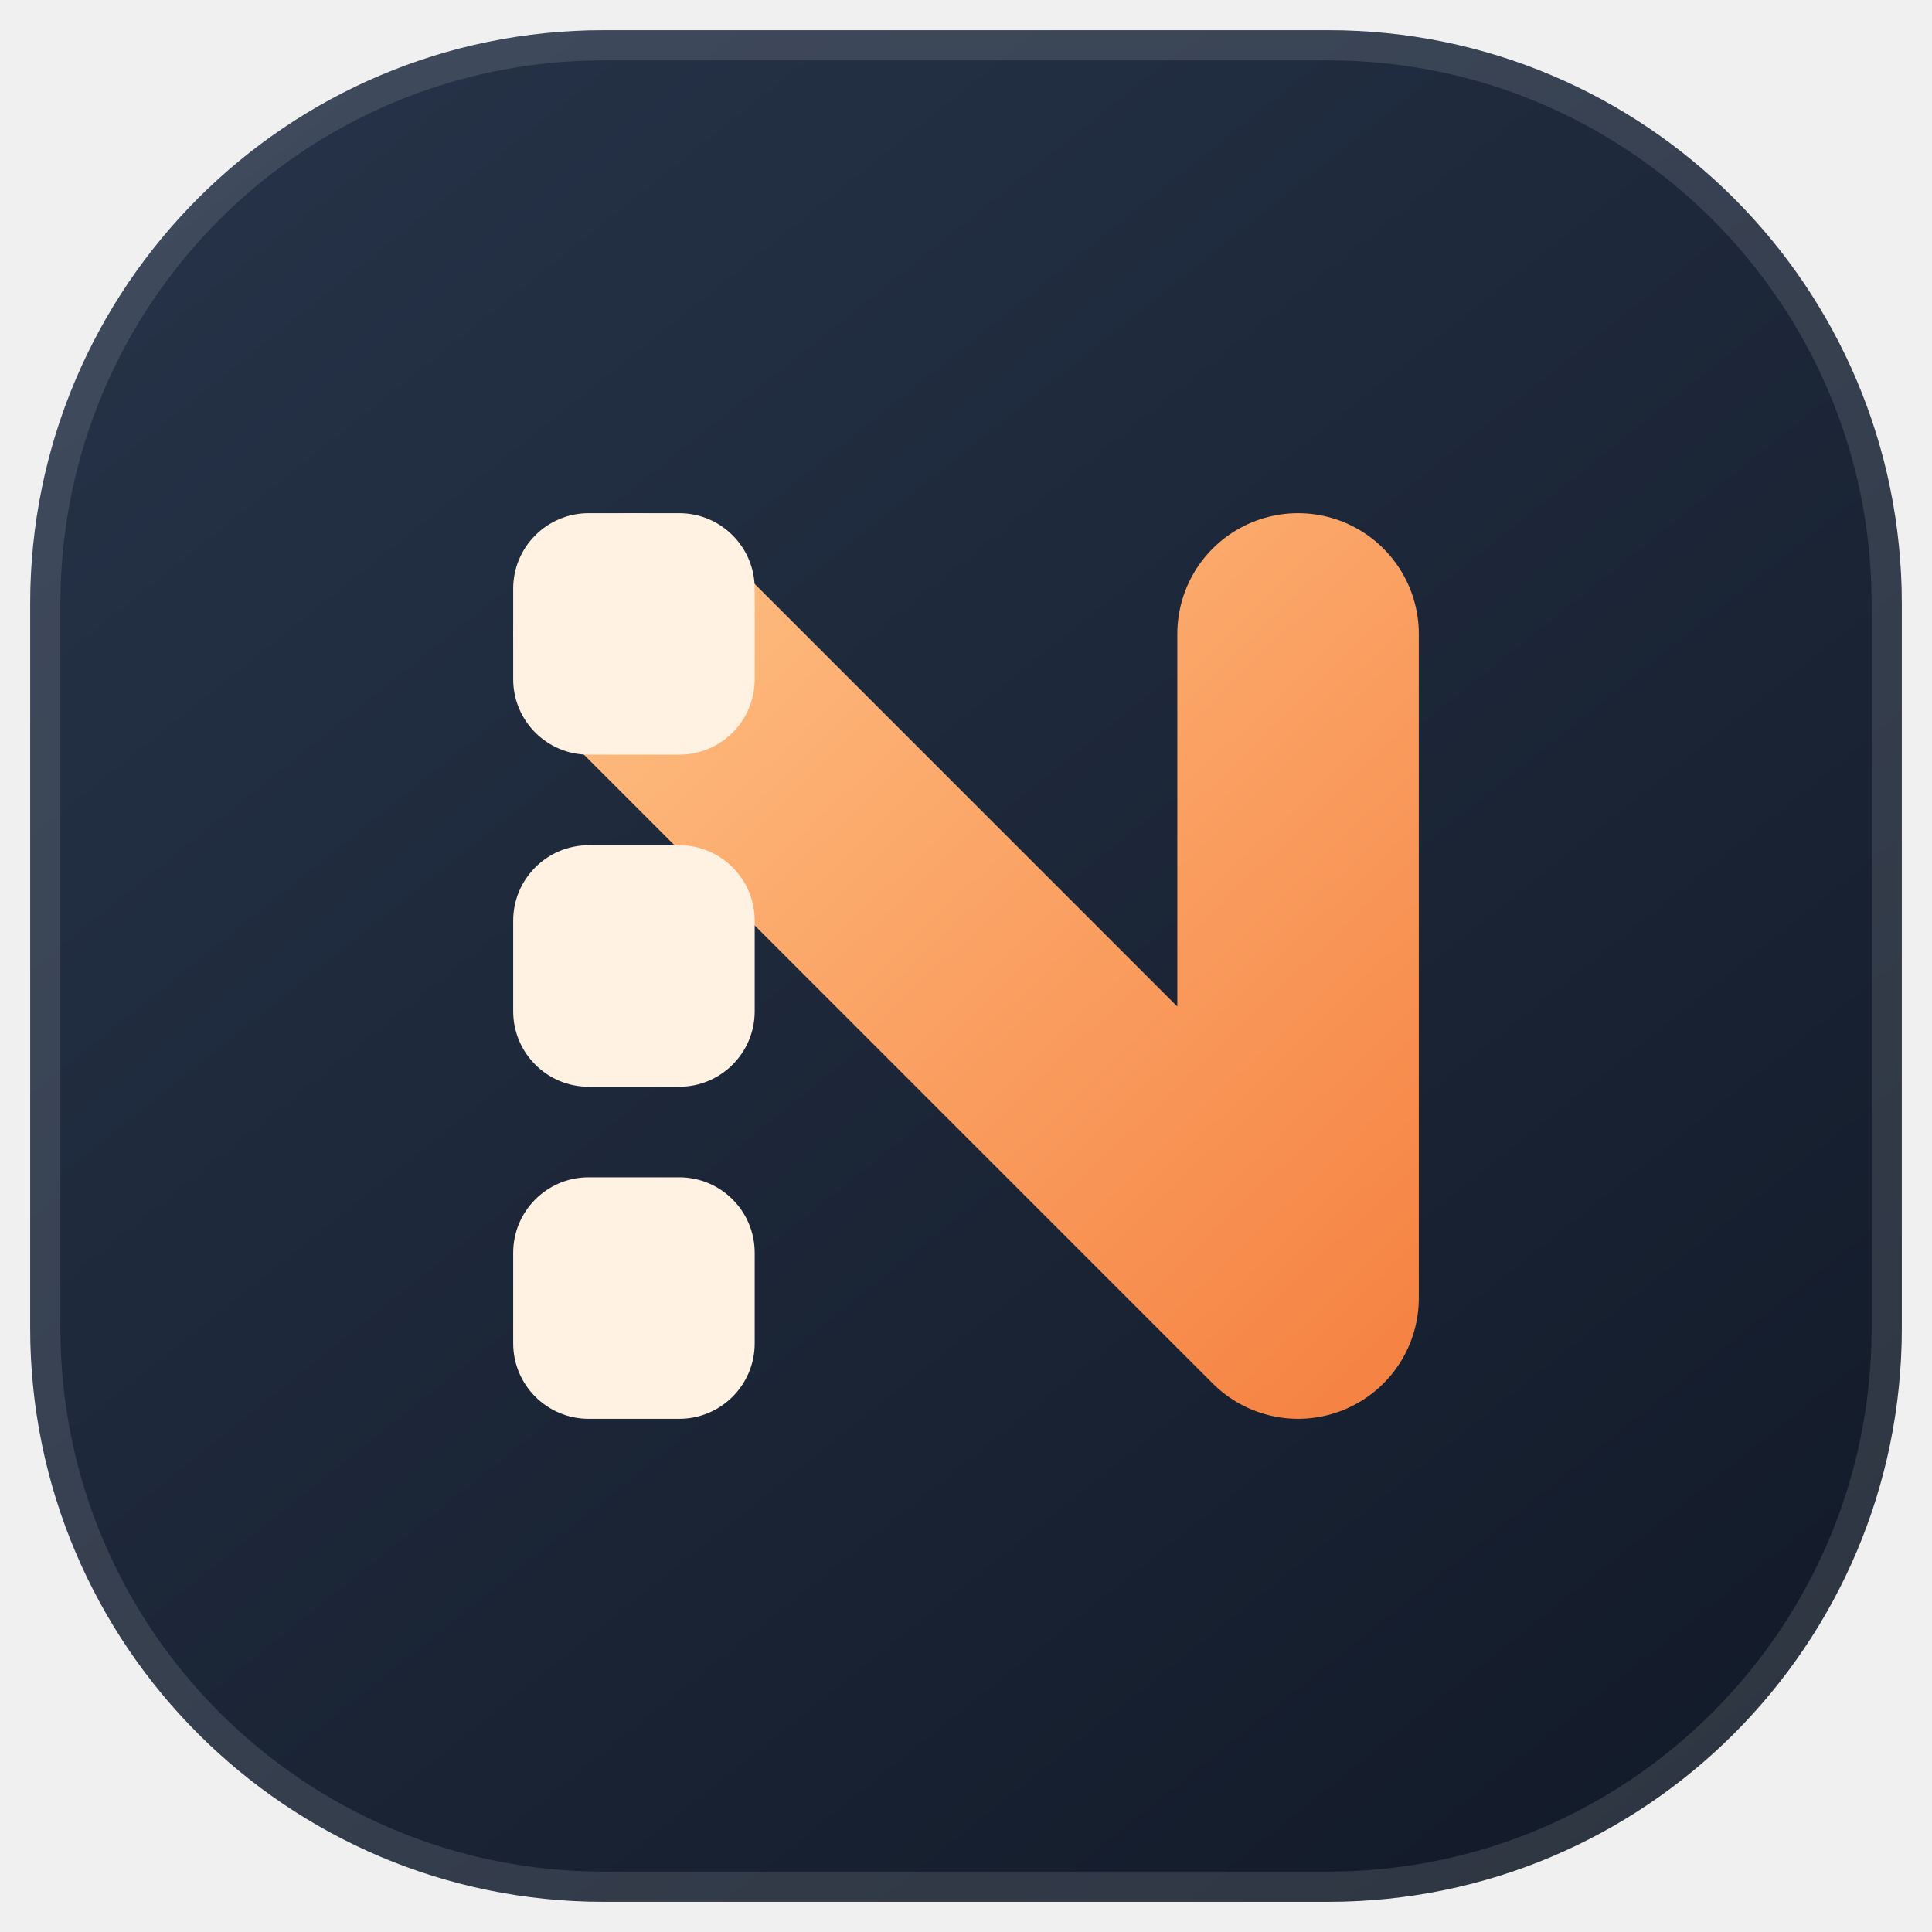
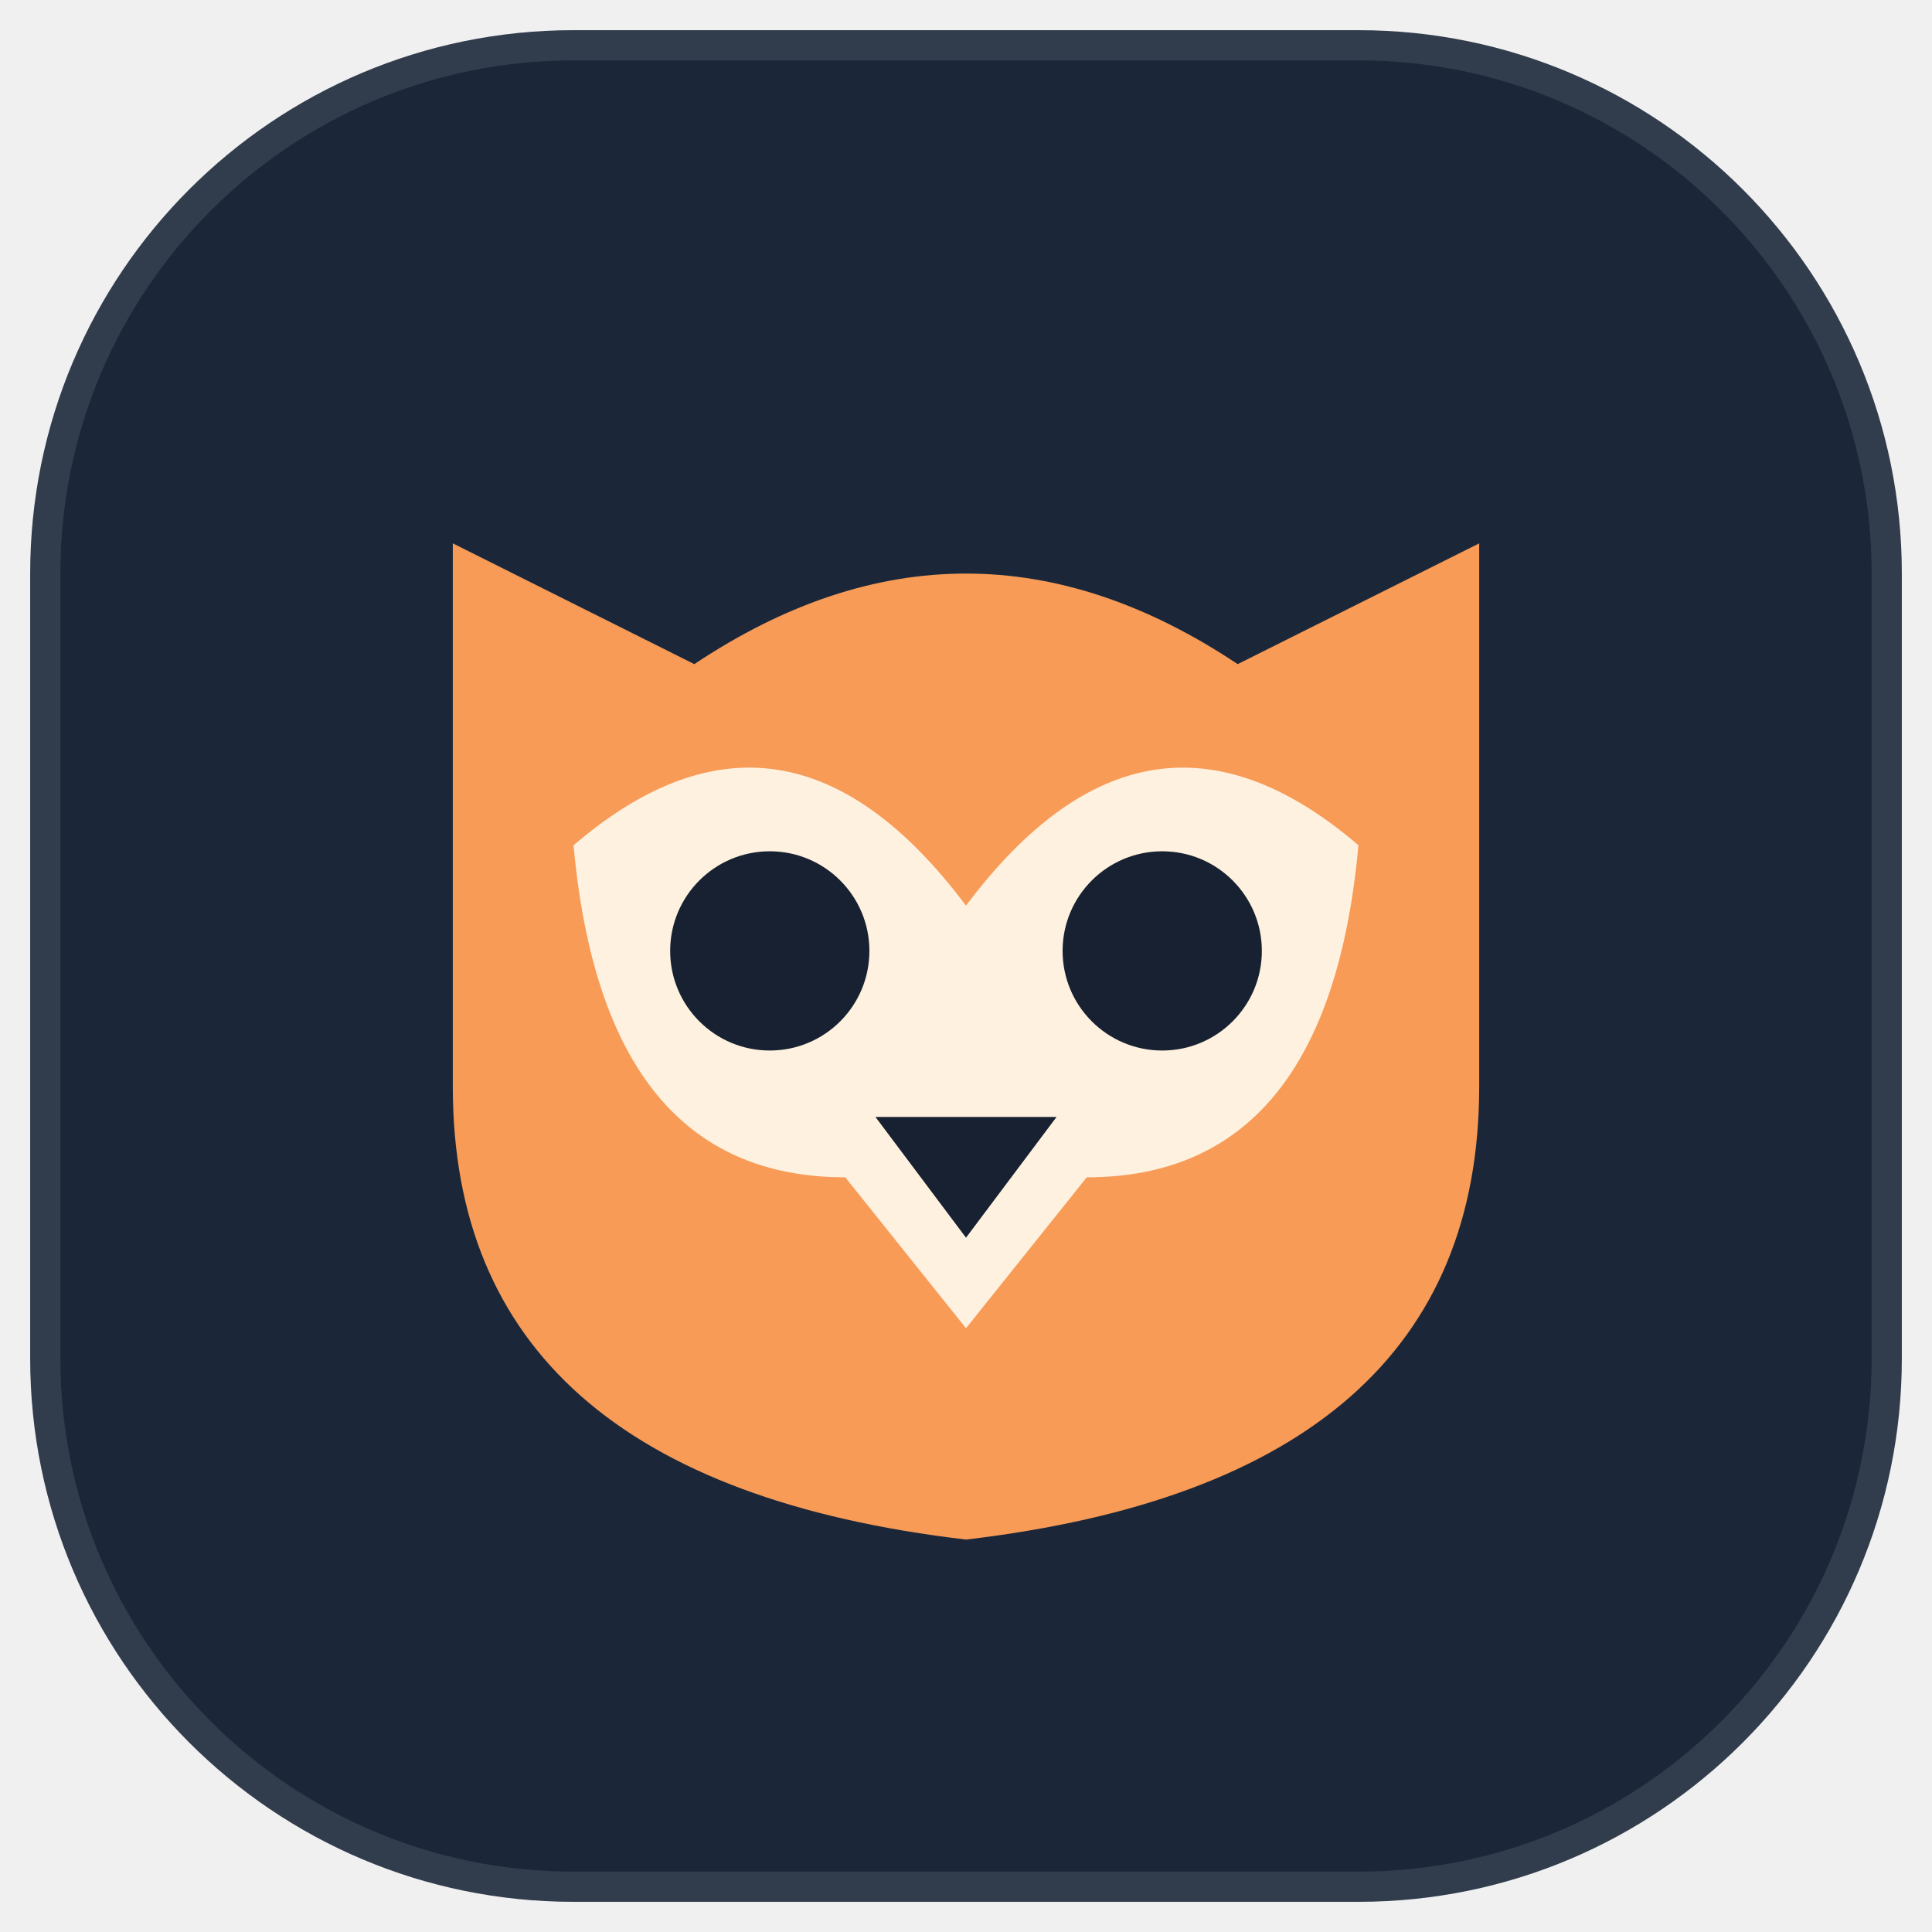
<svg xmlns="http://www.w3.org/2000/svg" viewBox="0 0 64 64" fill="none">
-   <defs>
-     <linearGradient id="tile" x1="8" y1="4" x2="56" y2="64" gradientUnits="userSpaceOnUse">
-       <stop stop-color="#253247" />
-       <stop offset="1" stop-color="#121A28" />
-     </linearGradient>
-     <linearGradient id="letter" x1="19" y1="18" x2="46" y2="46" gradientUnits="userSpaceOnUse">
-       <stop stop-color="#FFC084" />
-       <stop offset="1" stop-color="#F58242" />
-     </linearGradient>
-   </defs>
-   <rect x="1" y="1" width="62" height="62" rx="19" fill="url(#tile)" />
-   <rect x="1.5" y="1.5" width="61" height="61" rx="18.5" stroke="#FFFFFF" stroke-opacity=".12" />
-   <path d="M21 21L43 43V21" stroke="url(#letter)" stroke-width="8" stroke-linecap="round" stroke-linejoin="round" />
-   <rect x="17" y="17" width="8" height="8" rx="2.5" fill="#FFF2E2" />
-   <rect x="17" y="28" width="8" height="8" rx="2.5" fill="#FFF2E2" />
-   <rect x="17" y="39" width="8" height="8" rx="2.5" fill="#FFF2E2" />
+   <rect x="1" y="1" width="62" height="62" rx="18" fill="#1B2739" />
+   <rect x="1.5" y="1.5" width="61" height="61" rx="17.5" stroke="#FFFFFF" stroke-opacity=".1" />
+   <path d="M15 18L23 22Q32 16 41 22L49 18V36Q49 49 32 51Q15 49 15 36Z" fill="#F79B57" />
+   <path d="M19 28Q26 22 32 30Q38 22 45 28Q44 39 36 39L32 44L28 39Q20 39 19 28Z" fill="#FFF1DF" />
+   <circle cx="25.5" cy="31.5" r="3.3" fill="#172131" />
+   <circle cx="38.5" cy="31.5" r="3.3" fill="#172131" />
+   <path d="M29 37H35L32 41Z" fill="#172131" />
</svg>
